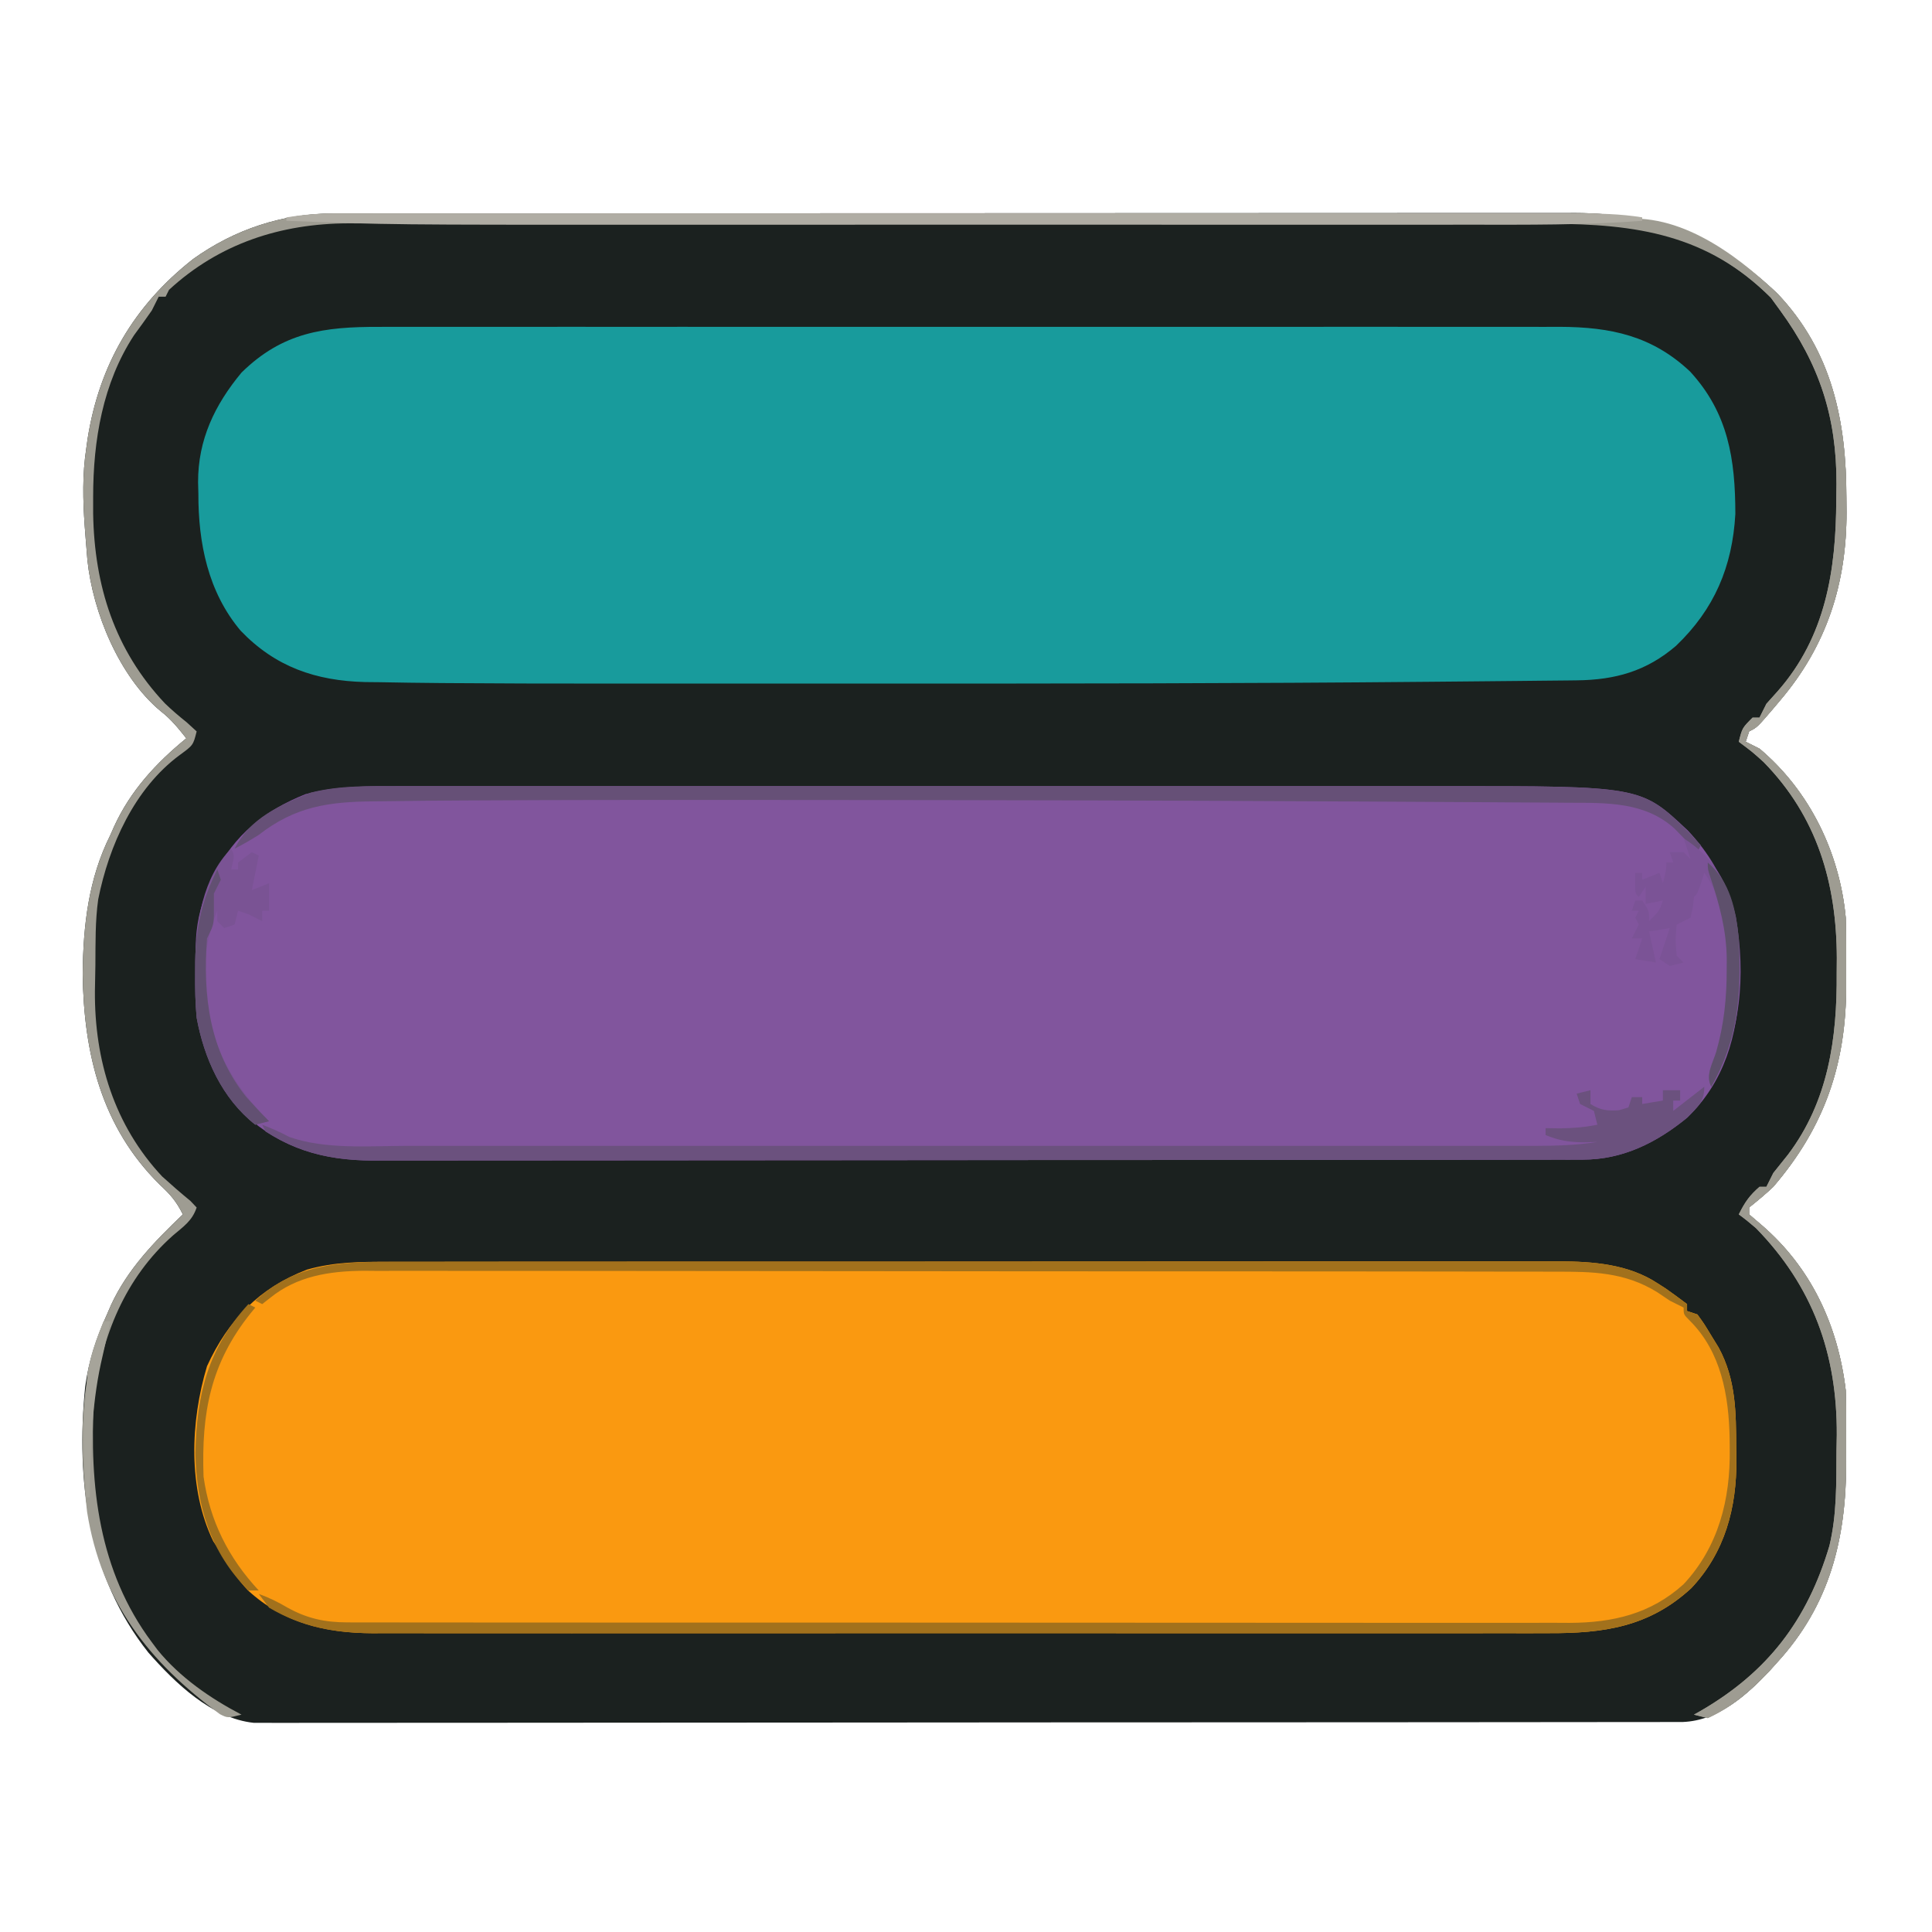
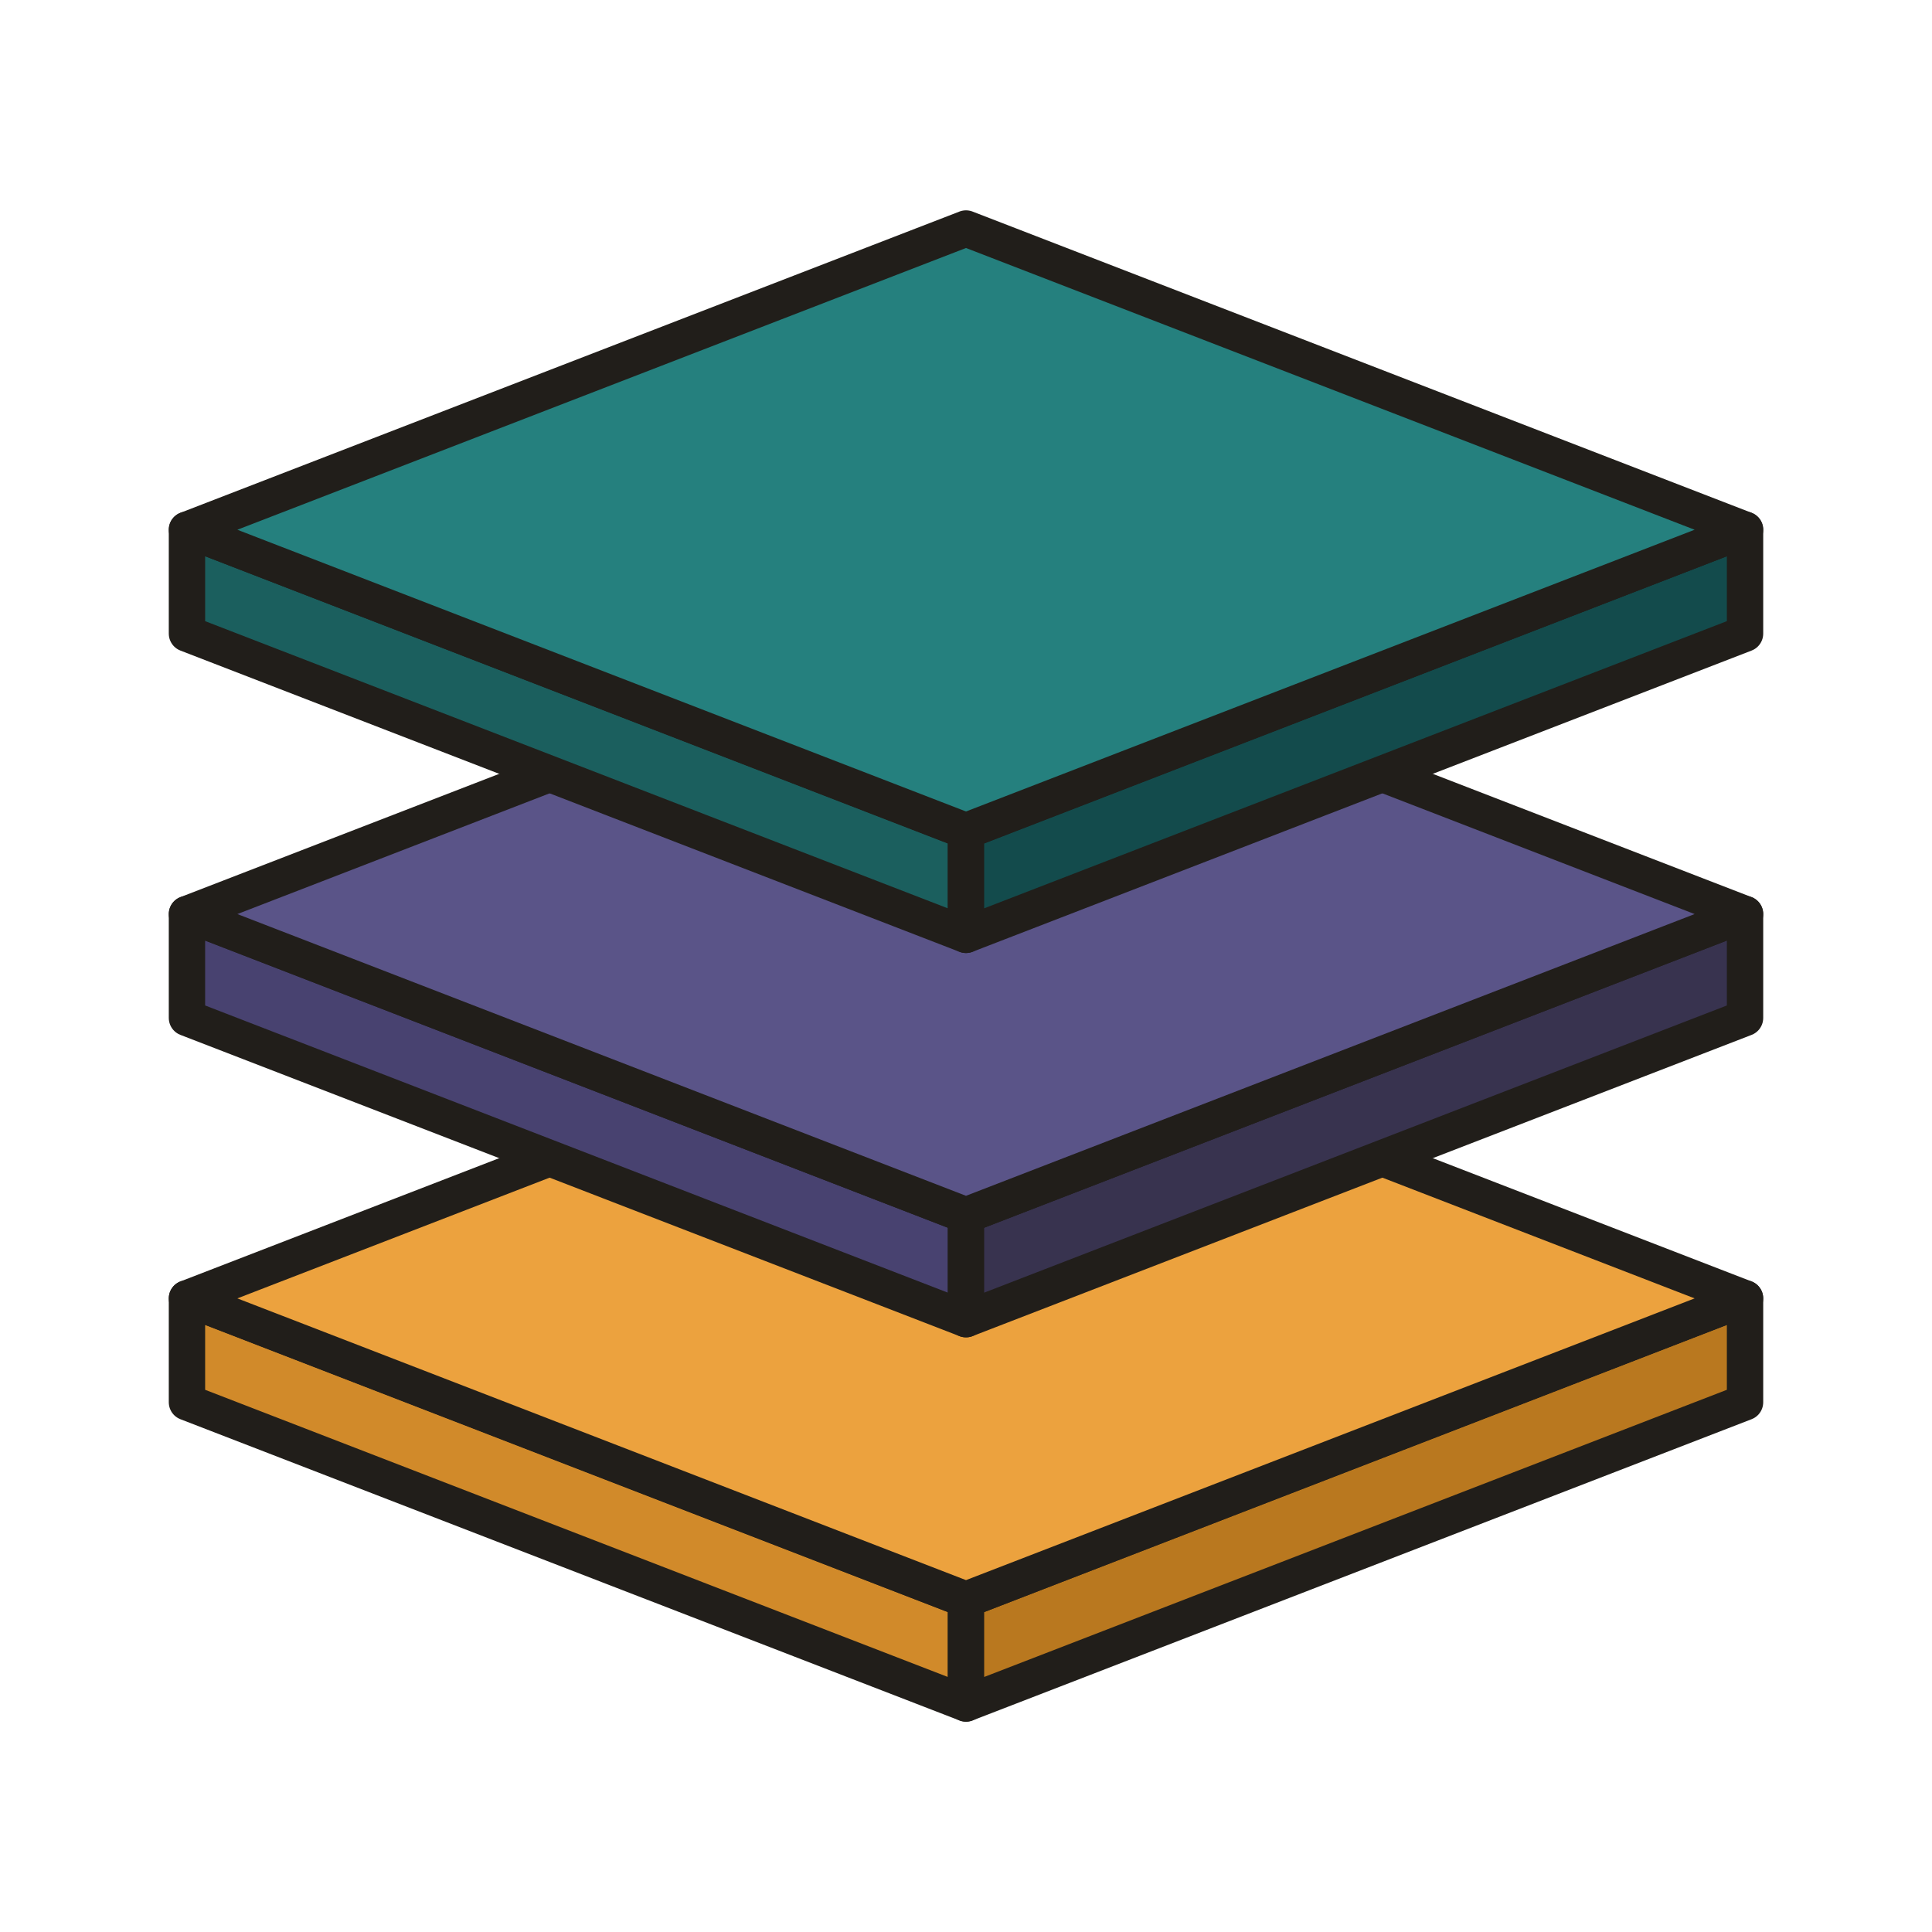
- <svg xmlns="http://www.w3.org/2000/svg" version="1.1" width="256" height="256" viewBox="0 0 560 560">
-   <path d="M0 0 C1.323 -0.003 2.647 -0.006 4.01 -0.01 C4.731 -0.009 4.731 -0.009 8.38 -0.005 C9.921 -0.007 11.462 -0.01 13.05 -0.012 C17.321 -0.017 21.592 -0.018 25.863 -0.017 C30.471 -0.017 35.08 -0.022 39.689 -0.027 C48.717 -0.035 57.744 -0.038 66.772 -0.038 C74.111 -0.039 81.451 -0.041 88.79 -0.044 C109.606 -0.053 130.421 -0.058 151.237 -0.057 C152.359 -0.057 153.481 -0.057 154.637 -0.057 C155.76 -0.057 156.883 -0.057 158.041 -0.057 C176.242 -0.056 194.443 -0.066 212.644 -0.08 C231.34 -0.094 250.035 -0.101 268.73 -0.1 C279.223 -0.1 289.717 -0.103 300.21 -0.113 C309.145 -0.123 318.08 -0.125 327.016 -0.118 C331.572 -0.115 336.128 -0.115 340.685 -0.123 C345.631 -0.133 350.577 -0.126 355.523 -0.119 C356.954 -0.124 358.385 -0.129 359.859 -0.134 C383.179 -0.054 401.496 7.041 418.456 23.215 C434.334 39.899 438.446 60.243 438.456 82.441 C438.469 83.791 438.481 85.142 438.493 86.533 C438.524 107.254 432.775 125.208 419.269 141.129 C418.608 141.914 417.946 142.699 417.265 143.508 C412.583 148.972 412.583 148.972 410.269 150.129 C409.939 151.119 409.609 152.109 409.269 153.129 C410.589 153.789 411.909 154.449 413.269 155.129 C427.849 167.394 436.512 185.34 438.269 204.129 C438.411 209.275 438.408 214.418 438.394 219.566 C438.398 220.933 438.402 222.3 438.406 223.709 C438.384 246.496 432.191 264.727 417.269 282.129 C415.014 284.267 412.692 286.179 410.269 288.129 C410.269 288.789 410.269 289.449 410.269 290.129 C411.403 291.098 412.538 292.067 413.706 293.066 C428.219 305.469 436.02 322.259 438.269 341.129 C438.358 343.644 438.399 346.162 438.402 348.679 C438.403 350.101 438.404 351.522 438.406 352.986 C438.402 354.456 438.398 355.926 438.394 357.441 C438.398 358.9 438.402 360.358 438.406 361.861 C438.385 384.081 433.753 403.291 418.269 420.129 C417.57 420.907 416.871 421.686 416.152 422.488 C409.442 429.604 401.262 436.849 391.081 437.256 C389.807 437.258 388.533 437.259 387.221 437.26 C386.486 437.262 386.486 437.262 382.766 437.272 C381.955 437.271 381.955 437.271 377.852 437.269 C376.117 437.272 374.382 437.275 372.647 437.278 C367.87 437.286 363.092 437.288 358.315 437.289 C353.166 437.291 348.017 437.298 342.868 437.305 C331.606 437.318 320.344 437.324 309.082 437.329 C302.052 437.332 295.023 437.336 287.993 437.34 C268.538 437.353 249.083 437.363 229.628 437.366 C228.383 437.366 227.137 437.367 225.854 437.367 C224.606 437.367 223.357 437.367 222.071 437.368 C219.541 437.368 217.011 437.368 214.481 437.369 C213.226 437.369 211.971 437.369 210.678 437.37 C190.336 437.373 169.994 437.391 149.652 437.414 C128.777 437.438 107.903 437.45 87.028 437.452 C75.303 437.452 63.579 437.458 51.854 437.476 C41.872 437.492 31.89 437.497 21.908 437.489 C16.813 437.485 11.719 437.486 6.624 437.5 C1.962 437.512 -2.701 437.511 -7.363 437.499 C-9.851 437.496 -12.339 437.508 -14.827 437.521 C-16.305 437.514 -17.783 437.507 -19.306 437.501 C-20.58 437.501 -21.854 437.502 -23.167 437.502 C-35.366 436.223 -45.961 425.973 -53.731 417.129 C-71.193 395.125 -74.777 367.397 -72.044 340.066 C-71.011 332.537 -68.866 326.026 -65.731 319.129 C-65.35 318.246 -64.968 317.363 -64.575 316.453 C-59.762 305.998 -51.955 298.01 -43.731 290.129 C-45.685 286.22 -47.293 284.443 -50.419 281.504 C-67.281 264.86 -72.457 243.572 -72.767 220.432 C-72.615 206.321 -71.089 192.843 -64.731 180.129 C-64.384 179.342 -64.038 178.556 -63.68 177.746 C-58.933 167.337 -51.514 159.314 -42.731 152.129 C-45.043 149.222 -47.178 146.554 -50.134 144.285 C-62.121 134.335 -69.826 115.664 -71.399 100.433 C-71.583 98.291 -71.756 96.148 -71.919 94.004 C-71.962 93.445 -71.962 93.445 -72.179 90.618 C-72.714 83.012 -72.882 75.691 -71.731 68.129 C-71.669 67.674 -71.669 67.674 -71.352 65.371 C-67.946 43.832 -57.936 26.697 -40.731 13.191 C-28.664 4.57 -14.855 0.009 0 0 Z " fill="#1B211F" transform="translate(96.73118,61.87137)" />
-   <path d="M0 0 C1.403 -0.002 2.806 -0.003 4.252 -0.005 C8.947 -0.009 13.643 -0.006 18.338 -0.002 C21.708 -0.004 25.077 -0.006 28.447 -0.008 C36.647 -0.012 44.848 -0.011 53.049 -0.008 C59.721 -0.006 66.393 -0.006 73.065 -0.007 C73.54 -0.007 73.54 -0.007 75.946 -0.007 C77.878 -0.008 79.81 -0.008 81.742 -0.008 C99.854 -0.011 117.967 -0.008 136.079 -0.002 C151.589 0.002 167.099 0.001 182.609 -0.003 C200.643 -0.009 218.676 -0.011 236.71 -0.008 C238.638 -0.007 240.565 -0.007 242.493 -0.007 C242.967 -0.007 242.967 -0.007 245.367 -0.006 C252.018 -0.006 258.67 -0.007 265.322 -0.009 C273.446 -0.012 281.571 -0.011 289.696 -0.006 C293.834 -0.003 297.972 -0.003 302.11 -0.006 C359.462 -0.041 359.462 -0.041 373.136 12.814 C385.56 25.92 388.402 40.084 388.124 57.697 C387.544 72.298 383.839 85.663 372.948 96.127 C364.092 103.335 354.355 108.245 342.739 108.258 C341.456 108.262 340.173 108.266 338.851 108.27 C338.145 108.27 338.145 108.27 334.57 108.267 C333.821 108.269 333.821 108.269 330.03 108.276 C325.864 108.284 321.699 108.286 317.533 108.287 C313.043 108.289 308.553 108.296 304.062 108.303 C294.24 108.317 284.417 108.323 274.595 108.327 C268.461 108.33 262.328 108.334 256.194 108.339 C239.211 108.351 222.228 108.361 205.246 108.365 C204.702 108.365 204.702 108.365 201.951 108.365 C200.861 108.365 199.772 108.366 198.649 108.366 C196.441 108.366 194.232 108.367 192.024 108.367 C190.929 108.367 189.833 108.368 188.705 108.368 C170.962 108.372 153.219 108.389 135.476 108.413 C117.259 108.436 99.042 108.449 80.824 108.45 C70.597 108.451 60.369 108.457 50.141 108.475 C41.43 108.49 32.719 108.495 24.008 108.487 C19.565 108.483 15.122 108.484 10.68 108.498 C5.858 108.513 1.036 108.505 -3.785 108.494 C-5.182 108.503 -6.58 108.511 -8.019 108.519 C-22.436 108.446 -34.366 105.076 -45.138 95.205 C-58.899 80.264 -59.793 63.439 -59.236 44.158 C-58.885 38.364 -57.503 33.359 -55.052 28.127 C-54.69 27.319 -54.328 26.51 -53.954 25.678 C-48.17 14.129 -39.337 7.021 -27.489 2.314 C-18.383 -0.122 -9.366 -0.016 0 0 Z " fill="#81559D" transform="translate(116.052,227.873)" />
-   <path d="M0 0 C0.745 -0.002 0.745 -0.002 4.514 -0.012 C8.632 -0.02 12.75 -0.02 16.869 -0.015 C21.316 -0.013 25.764 -0.022 30.212 -0.029 C38.92 -0.042 47.628 -0.044 56.336 -0.042 C63.415 -0.04 70.495 -0.042 77.575 -0.046 C78.079 -0.046 78.079 -0.046 80.63 -0.048 C82.679 -0.049 84.727 -0.05 86.776 -0.051 C105.98 -0.062 125.185 -0.06 144.389 -0.054 C161.947 -0.049 179.504 -0.06 197.062 -0.079 C215.102 -0.098 233.142 -0.107 251.182 -0.103 C261.305 -0.101 271.428 -0.103 281.551 -0.118 C290.17 -0.13 298.789 -0.131 307.407 -0.119 C311.802 -0.113 316.196 -0.112 320.59 -0.124 C325.361 -0.134 330.132 -0.126 334.902 -0.114 C335.592 -0.117 335.592 -0.117 339.081 -0.136 C348.989 -0.081 359.139 0.67 367.642 6.261 C368.415 6.756 369.189 7.251 369.985 7.761 C372.072 9.212 374.108 10.736 376.142 12.261 C376.142 12.921 376.142 13.581 376.142 14.261 C377.132 14.591 378.122 14.921 379.142 15.261 C381.114 17.991 381.114 17.991 383.204 21.448 C383.896 22.576 384.589 23.704 385.302 24.866 C390.336 34.154 390.344 43.625 390.392 53.948 C390.402 54.502 390.402 54.502 390.454 57.306 C390.52 71.308 387.166 84.167 377.392 94.573 C365.191 105.85 351.976 107.72 335.84 107.642 C335.089 107.644 335.089 107.644 331.291 107.656 C327.155 107.666 323.019 107.662 318.883 107.653 C314.41 107.646 309.938 107.657 305.466 107.665 C296.716 107.678 287.967 107.675 279.218 107.667 C272.106 107.66 264.993 107.659 257.881 107.662 C256.867 107.663 255.853 107.663 254.809 107.664 C252.749 107.664 250.689 107.665 248.63 107.666 C229.335 107.675 210.04 107.665 190.745 107.649 C174.2 107.636 157.656 107.638 141.112 107.652 C121.882 107.668 102.653 107.674 83.424 107.665 C81.372 107.664 79.32 107.663 77.269 107.662 C76.259 107.662 75.25 107.661 74.21 107.661 C67.108 107.658 60.007 107.663 52.905 107.67 C44.247 107.678 35.589 107.676 26.932 107.66 C22.517 107.652 18.103 107.649 13.688 107.659 C8.898 107.669 4.107 107.657 -0.684 107.642 C-2.071 107.648 -3.459 107.655 -4.889 107.662 C-18.606 107.579 -30.61 104.741 -40.976 95.249 C-44.138 91.909 -46.493 88.187 -48.858 84.261 C-49.58 83.188 -50.302 82.116 -51.046 81.011 C-58.441 65.711 -57.666 46.251 -52.858 30.261 C-46.7 16.818 -37.716 7.576 -23.858 2.261 C-15.881 -0 -8.257 -0.023 0 0 Z " fill="#FA9910" transform="translate(112.8584,365.7393)" />
-   <path d="M0 0 C1.503 -0.003 3.007 -0.006 4.556 -0.009 C8.712 -0.016 12.868 -0.014 17.024 -0.007 C21.513 -0.003 26.002 -0.01 30.491 -0.015 C39.278 -0.024 48.065 -0.022 56.852 -0.017 C63.996 -0.012 71.139 -0.011 78.282 -0.014 C78.79 -0.014 78.79 -0.014 81.364 -0.015 C83.431 -0.015 85.497 -0.016 87.564 -0.017 C106.937 -0.022 126.309 -0.016 145.682 -0.005 C162.297 0.004 178.913 0.002 195.528 -0.007 C214.83 -0.017 234.133 -0.022 253.435 -0.016 C255.495 -0.015 257.554 -0.014 259.613 -0.014 C260.626 -0.013 261.639 -0.013 262.683 -0.013 C269.815 -0.011 276.948 -0.014 284.08 -0.019 C292.775 -0.024 301.47 -0.023 310.165 -0.012 C314.6 -0.007 319.035 -0.005 323.469 -0.011 C328.28 -0.018 333.091 -0.01 337.902 0 C339.298 -0.004 340.695 -0.009 342.134 -0.014 C356.916 0.046 368.906 2.581 379.909 12.961 C390.961 24.997 393 38.341 393.014 54.254 C392.145 69.561 386.917 81.825 375.827 92.441 C367.222 99.838 358.132 102.34 346.999 102.457 C346.596 102.462 346.596 102.462 344.561 102.487 C341.859 102.518 339.158 102.542 336.456 102.566 C334.511 102.586 332.565 102.607 330.619 102.628 C325.286 102.684 319.953 102.732 314.62 102.779 C311.227 102.809 307.834 102.84 304.441 102.872 C250.918 103.369 197.397 103.408 143.873 103.383 C133.471 103.378 123.069 103.381 112.667 103.386 C102.392 103.391 92.118 103.391 81.844 103.389 C75.812 103.387 69.78 103.387 63.748 103.39 C49.17 103.397 34.592 103.368 20.014 103.254 C19.566 103.251 19.566 103.251 17.296 103.234 C11.56 103.19 5.825 103.105 0.089 102.996 C-1.285 102.982 -2.66 102.968 -4.076 102.955 C-18.455 102.598 -30.196 98.556 -40.236 88.066 C-49.709 76.823 -52.519 62.65 -52.486 48.316 C-52.514 47.227 -52.542 46.137 -52.572 45.014 C-52.601 32.729 -47.763 22.624 -39.986 13.254 C-28.063 1.552 -16.126 -0.051 0 0 Z " fill="#189B9C" transform="translate(109.9857,94.74603)" />
-   <path d="M0 0 C1.323 -0.003 2.647 -0.006 4.01 -0.01 C4.731 -0.009 4.731 -0.009 8.38 -0.005 C9.921 -0.007 11.462 -0.01 13.05 -0.012 C17.321 -0.017 21.592 -0.018 25.863 -0.017 C30.471 -0.017 35.08 -0.022 39.689 -0.027 C48.717 -0.035 57.744 -0.038 66.772 -0.038 C74.111 -0.039 81.451 -0.041 88.79 -0.044 C109.606 -0.053 130.421 -0.058 151.237 -0.057 C152.359 -0.057 153.481 -0.057 154.637 -0.057 C155.76 -0.057 156.883 -0.057 158.041 -0.057 C176.242 -0.056 194.443 -0.066 212.644 -0.08 C231.34 -0.094 250.035 -0.101 268.73 -0.1 C279.223 -0.1 289.717 -0.103 300.21 -0.113 C309.145 -0.123 318.08 -0.125 327.016 -0.118 C331.572 -0.115 336.128 -0.115 340.685 -0.123 C345.631 -0.133 350.577 -0.126 355.523 -0.119 C356.954 -0.124 358.385 -0.129 359.859 -0.134 C383.179 -0.054 401.496 7.041 418.456 23.215 C434.334 39.899 438.446 60.243 438.456 82.441 C438.469 83.791 438.481 85.142 438.493 86.533 C438.524 107.254 432.775 125.208 419.269 141.129 C418.608 141.914 417.946 142.699 417.265 143.508 C412.583 148.972 412.583 148.972 410.269 150.129 C409.939 151.119 409.609 152.109 409.269 153.129 C410.589 153.789 411.909 154.449 413.269 155.129 C427.849 167.394 436.512 185.34 438.269 204.129 C438.411 209.275 438.408 214.418 438.394 219.566 C438.398 220.933 438.402 222.3 438.406 223.709 C438.384 246.496 432.191 264.727 417.269 282.129 C415.014 284.267 412.692 286.179 410.269 288.129 C410.269 288.789 410.269 289.449 410.269 290.129 C411.403 291.098 412.538 292.067 413.706 293.066 C428.219 305.469 436.02 322.259 438.269 341.129 C438.358 343.644 438.399 346.162 438.402 348.679 C438.403 350.101 438.404 351.522 438.406 352.986 C438.402 354.456 438.398 355.926 438.394 357.441 C438.398 358.9 438.402 360.358 438.406 361.861 C438.385 384.081 433.753 403.291 418.269 420.129 C417.57 420.907 416.871 421.686 416.152 422.488 C410.982 427.97 405.195 433.009 398.269 436.129 C396.949 435.799 395.629 435.469 394.269 435.129 C394.875 434.788 395.481 434.448 396.105 434.097 C415.586 422.828 427.119 407.807 433.542 386.164 C435.71 377.107 435.525 368.014 435.581 358.754 C435.61 357.211 435.639 355.668 435.669 354.078 C435.798 330.48 428.687 310.986 412.269 294.129 C410.646 292.742 409.002 291.374 407.269 290.129 C409.055 286.557 410.336 284.695 413.269 282.129 C413.929 282.129 414.589 282.129 415.269 282.129 C415.929 280.809 416.589 279.489 417.269 278.129 C418.669 276.345 420.088 274.576 421.519 272.816 C433.219 257.336 435.797 239.102 435.644 220.191 C435.65 219.475 435.65 219.475 435.679 215.849 C435.62 194.073 429.974 174.855 414.456 159.004 C411.269 156.129 411.269 156.129 407.269 153.129 C408.269 149.129 408.269 149.129 411.269 146.129 C411.929 146.129 412.589 146.129 413.269 146.129 C413.929 144.809 414.589 143.489 415.269 142.129 C415.805 141.531 415.805 141.531 418.519 138.504 C432.447 122.702 435.451 103.453 435.519 83.066 C435.539 81.533 435.56 79.999 435.581 78.42 C435.647 59.047 430.668 43.768 419.269 28.129 C418.382 26.912 417.495 25.695 416.581 24.441 C398.194 6.053 377.425 3.051 352.54 2.99 C351.845 2.991 351.845 2.991 348.327 2.995 C346.806 2.993 345.284 2.99 343.716 2.988 C339.542 2.983 335.367 2.982 331.193 2.983 C326.672 2.983 322.151 2.978 317.631 2.973 C308.796 2.965 299.96 2.962 291.125 2.962 C283.944 2.961 276.762 2.959 269.581 2.956 C249.196 2.947 228.811 2.942 208.426 2.943 C207.329 2.943 206.233 2.943 205.103 2.943 C204.005 2.943 202.907 2.943 201.776 2.943 C183.959 2.944 166.142 2.934 148.324 2.92 C130.006 2.906 111.688 2.899 93.37 2.9 C83.095 2.9 72.82 2.897 62.545 2.887 C53.804 2.878 45.063 2.875 36.323 2.882 C31.866 2.885 27.409 2.885 22.952 2.877 C18.117 2.867 13.283 2.874 8.448 2.881 C7.747 2.879 7.747 2.879 4.195 2.866 C-15.362 2.935 -33.166 8.713 -47.731 22.129 C-48.061 22.789 -48.391 23.449 -48.731 24.129 C-49.391 24.129 -50.051 24.129 -50.731 24.129 C-51.391 25.449 -52.051 26.769 -52.731 28.129 C-54.405 30.552 -56.14 32.924 -57.88 35.301 C-66.962 49.173 -69.731 65.819 -69.731 82.129 C-69.731 83.737 -69.731 85.346 -69.731 87.004 C-69.376 107.937 -63.485 126.563 -48.923 142.011 C-46.895 143.971 -44.808 145.744 -42.606 147.504 C-41.657 148.37 -40.709 149.236 -39.731 150.129 C-40.731 154.129 -40.731 154.129 -44.669 157.004 C-57.734 166.667 -65.154 183.226 -68.266 198.807 C-69.151 205.129 -69.036 211.508 -69.081 217.883 C-69.106 220.395 -69.162 222.908 -69.219 225.42 C-69.362 245.449 -63.587 264.33 -49.731 279.129 C-47.051 281.563 -44.341 283.925 -41.54 286.218 C-40.943 286.849 -40.346 287.479 -39.731 288.129 C-41.028 292.02 -43.511 293.591 -46.551 296.199 C-60.425 308.481 -67.378 325.53 -69.481 343.648 C-70.885 368.813 -68.137 393.488 -52.731 414.129 C-52.187 414.858 -51.643 415.588 -51.083 416.34 C-44.632 424.301 -35.754 430.412 -26.731 435.129 C-30.731 436.129 -30.731 436.129 -32.958 435.011 C-53.625 419.864 -67.38 402.259 -71.485 376.375 C-73.738 356.732 -74.046 337.426 -65.731 319.129 C-65.35 318.246 -64.968 317.363 -64.575 316.453 C-59.762 305.998 -51.955 298.01 -43.731 290.129 C-45.685 286.22 -47.293 284.443 -50.419 281.504 C-67.281 264.86 -72.457 243.572 -72.767 220.432 C-72.615 206.321 -71.089 192.843 -64.731 180.129 C-64.384 179.342 -64.038 178.556 -63.68 177.746 C-58.933 167.337 -51.514 159.314 -42.731 152.129 C-45.043 149.222 -47.178 146.554 -50.134 144.285 C-62.121 134.335 -69.826 115.664 -71.399 100.433 C-71.583 98.291 -71.756 96.148 -71.919 94.004 C-71.962 93.445 -71.962 93.445 -72.179 90.618 C-72.714 83.012 -72.882 75.691 -71.731 68.129 C-71.669 67.674 -71.669 67.674 -71.352 65.371 C-67.946 43.832 -57.936 26.697 -40.731 13.191 C-28.664 4.57 -14.855 0.009 0 0 Z " fill="#9E9C92" transform="translate(96.73118,61.87137)" />
-   <path d="M0 0 C0.745 -0.002 0.745 -0.002 4.514 -0.012 C8.632 -0.02 12.75 -0.02 16.869 -0.015 C21.316 -0.013 25.764 -0.022 30.212 -0.029 C38.92 -0.042 47.628 -0.044 56.336 -0.042 C63.415 -0.04 70.495 -0.042 77.575 -0.046 C78.079 -0.046 78.079 -0.046 80.63 -0.048 C82.679 -0.049 84.727 -0.05 86.776 -0.051 C105.98 -0.062 125.185 -0.06 144.389 -0.054 C161.947 -0.049 179.504 -0.06 197.062 -0.079 C215.102 -0.098 233.142 -0.107 251.182 -0.103 C261.305 -0.101 271.428 -0.103 281.551 -0.118 C290.17 -0.13 298.789 -0.131 307.407 -0.119 C311.802 -0.113 316.196 -0.112 320.59 -0.124 C325.361 -0.134 330.132 -0.126 334.902 -0.114 C335.592 -0.117 335.592 -0.117 339.081 -0.136 C348.989 -0.081 359.139 0.67 367.642 6.261 C368.415 6.756 369.189 7.251 369.985 7.761 C372.072 9.212 374.108 10.736 376.142 12.261 C376.142 12.921 376.142 13.581 376.142 14.261 C377.132 14.591 378.122 14.921 379.142 15.261 C381.114 17.991 381.114 17.991 383.204 21.448 C383.896 22.576 384.589 23.704 385.302 24.866 C390.336 34.154 390.344 43.625 390.392 53.948 C390.402 54.502 390.402 54.502 390.454 57.306 C390.52 71.308 387.166 84.167 377.392 94.573 C365.191 105.85 351.976 107.72 335.84 107.642 C335.089 107.644 335.089 107.644 331.291 107.656 C327.155 107.666 323.019 107.662 318.883 107.653 C314.41 107.646 309.938 107.657 305.466 107.665 C296.716 107.678 287.967 107.675 279.218 107.667 C272.106 107.66 264.993 107.659 257.881 107.662 C256.867 107.663 255.853 107.663 254.809 107.664 C252.749 107.664 250.689 107.665 248.63 107.666 C229.335 107.675 210.04 107.665 190.745 107.649 C174.2 107.636 157.656 107.638 141.112 107.652 C121.882 107.668 102.653 107.674 83.424 107.665 C81.372 107.664 79.32 107.663 77.269 107.662 C76.259 107.662 75.25 107.661 74.21 107.661 C67.108 107.658 60.007 107.663 52.905 107.67 C44.247 107.678 35.589 107.676 26.932 107.66 C22.517 107.652 18.103 107.649 13.688 107.659 C8.898 107.669 4.107 107.657 -0.684 107.642 C-2.071 107.648 -3.459 107.655 -4.889 107.662 C-15.883 107.595 -25.273 105.909 -34.858 100.261 C-35.848 98.941 -36.838 97.621 -37.858 96.261 C-34.839 97.359 -32.26 98.616 -29.483 100.261 C-23.81 103.391 -18.663 104.51 -12.215 104.515 C-11.563 104.518 -11.563 104.518 -8.265 104.533 C-7.555 104.531 -7.555 104.531 -3.961 104.521 C-3.202 104.523 -3.202 104.523 0.639 104.533 C4.845 104.542 9.051 104.541 13.258 104.537 C17.797 104.534 22.336 104.543 26.875 104.551 C35.766 104.564 44.656 104.565 53.547 104.563 C60.774 104.561 68.001 104.563 75.228 104.567 C76.257 104.568 77.285 104.568 78.345 104.569 C80.435 104.57 82.524 104.571 84.614 104.573 C104.212 104.584 123.809 104.581 143.407 104.575 C161.332 104.57 179.256 104.581 197.181 104.6 C215.589 104.62 233.997 104.628 252.405 104.624 C262.739 104.622 273.072 104.625 283.405 104.639 C292.203 104.651 301.001 104.652 309.798 104.64 C314.286 104.634 318.773 104.633 323.26 104.645 C328.128 104.658 332.996 104.648 337.864 104.635 C339.277 104.642 340.691 104.65 342.147 104.657 C354.69 104.588 365.617 102.068 375.149 93.444 C385.276 82.594 388.719 68.83 388.517 54.323 C388.506 53.269 388.496 52.214 388.486 51.127 C388.24 38.816 386.06 26.167 376.95 17.073 C375.142 15.261 375.142 15.261 375.142 13.261 C374.482 12.931 374.482 12.931 371.142 11.261 C369.945 10.456 368.749 9.652 367.517 8.823 C358.082 2.964 348.705 2.825 337.904 2.866 C336.386 2.86 334.867 2.854 333.303 2.848 C329.109 2.834 324.915 2.834 320.722 2.839 C316.19 2.842 311.659 2.827 307.128 2.815 C298.259 2.794 289.39 2.79 280.521 2.791 C273.31 2.793 266.099 2.789 258.887 2.781 C256.808 2.779 254.729 2.777 252.649 2.775 C252.132 2.775 252.132 2.775 249.513 2.772 C229.949 2.753 210.386 2.754 190.822 2.761 C172.939 2.766 155.055 2.746 137.172 2.713 C118.794 2.679 100.416 2.664 82.038 2.668 C71.727 2.67 61.415 2.665 51.103 2.64 C42.324 2.619 33.546 2.616 24.767 2.635 C20.291 2.644 15.816 2.645 11.34 2.624 C6.48 2.602 1.62 2.619 -3.24 2.639 C-4.643 2.627 -6.045 2.614 -7.491 2.601 C-17.332 2.69 -26.752 4.101 -34.598 10.493 C-35.344 11.076 -36.09 11.66 -36.858 12.261 C-37.518 11.931 -38.178 11.601 -38.858 11.261 C-27.524 0.798 -14.7 -0.04 0 0 Z " fill="#A2711C" transform="translate(112.8584,365.7393)" />
-   <path d="M0 0 C0 4.469 -1.918 5.795 -5 9 C-13.831 16.221 -23.616 21.118 -35.209 21.131 C-36.492 21.135 -37.775 21.139 -39.097 21.143 C-39.803 21.143 -39.803 21.143 -43.378 21.14 C-44.127 21.142 -44.127 21.142 -47.918 21.149 C-52.084 21.157 -56.249 21.159 -60.415 21.16 C-64.905 21.162 -69.395 21.169 -73.886 21.176 C-83.708 21.19 -93.531 21.196 -103.353 21.2 C-109.487 21.203 -115.621 21.207 -121.754 21.212 C-138.737 21.224 -155.72 21.234 -172.702 21.238 C-173.246 21.238 -173.246 21.238 -175.997 21.238 C-177.087 21.238 -178.176 21.239 -179.299 21.239 C-181.507 21.239 -183.716 21.24 -185.924 21.24 C-187.019 21.24 -188.115 21.241 -189.243 21.241 C-206.986 21.245 -224.729 21.262 -242.472 21.286 C-260.689 21.309 -278.906 21.322 -297.124 21.323 C-307.351 21.324 -317.579 21.33 -327.807 21.348 C-336.518 21.363 -345.229 21.368 -353.94 21.36 C-358.383 21.356 -362.826 21.357 -367.268 21.371 C-372.09 21.386 -376.912 21.378 -381.733 21.367 C-383.131 21.376 -384.528 21.384 -385.967 21.392 C-397.633 21.333 -407.05 19.259 -417 13 C-417.33 12.34 -417.66 11.68 -418 11 C-415.273 12.074 -412.705 13.16 -410.125 14.562 C-399.524 18.257 -387.012 17.146 -375.887 17.127 C-374.442 17.129 -372.998 17.13 -371.509 17.132 C-366.71 17.136 -361.911 17.133 -357.112 17.129 C-353.654 17.13 -350.197 17.132 -346.74 17.135 C-338.351 17.139 -329.963 17.138 -321.574 17.135 C-314.756 17.133 -307.938 17.133 -301.12 17.134 C-300.148 17.134 -299.175 17.134 -298.173 17.134 C-296.197 17.135 -294.221 17.135 -292.245 17.135 C-273.75 17.138 -255.254 17.135 -236.759 17.129 C-220.896 17.125 -205.033 17.126 -189.17 17.13 C-170.728 17.136 -152.285 17.138 -133.842 17.135 C-131.876 17.134 -129.909 17.134 -127.943 17.134 C-126.976 17.134 -126.008 17.134 -125.011 17.133 C-118.2 17.132 -111.388 17.134 -104.576 17.136 C-96.279 17.139 -87.981 17.138 -79.684 17.133 C-75.452 17.13 -71.22 17.13 -66.988 17.133 C-62.4 17.135 -57.812 17.132 -53.224 17.127 C-52.556 17.128 -52.556 17.128 -49.176 17.134 C-43.029 17.121 -37.09 16.963 -31 16 C-31.681 16.021 -31.681 16.021 -35.125 16.125 C-39.364 16.016 -42.137 15.585 -46 14 C-46 13.34 -46 12.68 -46 12 C-45.319 12.01 -45.319 12.01 -41.875 12.062 C-38.058 12.014 -34.716 11.762 -31 11 C-31.33 9.68 -31.66 8.36 -32 7 C-32.66 6.67 -32.66 6.67 -36 5 C-36.33 4.01 -36.66 3.02 -37 2 C-35.68 1.67 -34.36 1.34 -33 1 C-33 2.32 -33 3.64 -33 5 C-30.054 6.82 -28.21 7.012 -24.75 6.812 C-23.842 6.544 -22.935 6.276 -22 6 C-21.67 5.01 -21.34 4.02 -21 3 C-20.01 3 -19.02 3 -18 3 C-18 3.66 -18 4.32 -18 5 C-16.02 4.67 -14.04 4.34 -12 4 C-12 3.01 -12 2.02 -12 1 C-10.35 1 -8.7 1 -7 1 C-7 1.99 -7 2.98 -7 4 C-7.66 4 -8.32 4 -9 4 C-9 4.99 -9 5.98 -9 7 C-6.03 4.69 -3.06 2.38 0 0 Z " fill="#6B517E" transform="translate(494,315)" />
-   <path d="M0 0 C1.403 -0.002 2.806 -0.003 4.252 -0.005 C8.947 -0.009 13.643 -0.006 18.338 -0.002 C21.708 -0.004 25.077 -0.006 28.447 -0.008 C36.647 -0.012 44.848 -0.011 53.049 -0.008 C59.721 -0.006 66.393 -0.006 73.065 -0.007 C74.016 -0.007 74.966 -0.007 75.946 -0.007 C77.878 -0.008 79.81 -0.008 81.742 -0.008 C99.854 -0.011 117.967 -0.008 136.079 -0.002 C151.589 0.002 167.099 0.001 182.609 -0.003 C200.643 -0.009 218.676 -0.011 236.71 -0.008 C238.638 -0.007 240.565 -0.007 242.493 -0.007 C242.967 -0.007 242.967 -0.007 245.367 -0.006 C252.018 -0.006 258.67 -0.007 265.322 -0.009 C273.446 -0.012 281.571 -0.011 289.696 -0.006 C293.834 -0.003 297.972 -0.003 302.11 -0.006 C359.958 -0.041 359.958 -0.041 373.573 13.502 C374.687 14.698 375.801 15.894 376.948 17.127 C376.618 17.787 376.288 18.447 375.948 19.127 C375.356 18.512 374.765 17.897 374.155 17.264 C373.365 16.455 372.575 15.647 371.761 14.814 C370.983 14.014 370.206 13.213 369.405 12.389 C360.904 4.563 349.804 4.83 338.77 4.808 C337.589 4.798 336.409 4.788 335.192 4.778 C331.246 4.747 327.3 4.73 323.354 4.713 C320.497 4.694 317.639 4.674 314.781 4.654 C306.974 4.601 299.167 4.562 291.36 4.526 C286.44 4.502 281.519 4.475 276.598 4.446 C222.301 4.135 168.003 4.026 113.705 4.006 C107.861 4.003 102.017 4 96.173 3.996 C71.431 3.978 46.69 3.998 21.948 4.127 C21.292 4.13 21.292 4.13 17.972 4.147 C11.244 4.183 4.517 4.241 -2.211 4.344 C-4.057 4.371 -5.902 4.391 -7.748 4.405 C-20.906 4.514 -30.525 5.916 -41.052 14.127 C-43.357 15.561 -45.625 16.914 -48.052 18.127 C-43.586 9.196 -34.843 5.491 -25.989 1.877 C-17.48 -0.296 -8.718 -0.015 0 0 Z " fill="#665077" transform="translate(116.052,227.873)" />
-   <path d="M0 0 C15.893 16.666 19.997 37.041 20.008 59.23 C20.02 60.581 20.032 61.931 20.045 63.322 C20.075 84.043 14.326 101.998 0.82 117.918 C0.49 118.31 0.49 118.31 -1.184 120.297 C-5.866 125.761 -5.866 125.761 -8.18 126.918 C-8.51 127.908 -8.84 128.898 -9.18 129.918 C-7.86 130.578 -6.54 131.238 -5.18 131.918 C9.401 144.184 18.063 162.13 19.82 180.918 C19.963 186.064 19.96 191.207 19.945 196.355 C19.949 197.723 19.953 199.09 19.957 200.498 C19.935 223.286 13.742 241.517 -1.18 258.918 C-3.434 261.057 -5.756 262.969 -8.18 264.918 C-8.18 265.578 -8.18 266.238 -8.18 266.918 C-7.613 267.403 -7.613 267.403 -4.742 269.855 C9.771 282.258 17.572 299.049 19.82 317.918 C19.909 320.434 19.951 322.951 19.953 325.469 C19.954 326.89 19.956 328.311 19.957 329.775 C19.953 331.246 19.949 332.716 19.945 334.23 C19.949 335.689 19.953 337.148 19.957 338.65 C19.937 360.87 15.304 380.08 -0.18 396.918 C-0.878 397.697 -1.577 398.475 -2.297 399.277 C-7.466 404.76 -13.253 409.798 -20.18 412.918 C-21.5 412.588 -22.82 412.258 -24.18 411.918 C-23.574 411.578 -22.968 411.237 -22.344 410.887 C-2.862 399.617 8.671 384.597 15.094 362.953 C17.262 353.896 17.076 344.803 17.133 335.543 C17.147 334.771 17.147 334.771 17.221 330.867 C17.349 307.27 10.239 287.775 -6.18 270.918 C-7.803 269.532 -9.447 268.164 -11.18 266.918 C-9.394 263.346 -8.113 261.484 -5.18 258.918 C-4.52 258.918 -3.86 258.918 -3.18 258.918 C-2.52 257.598 -1.86 256.278 -1.18 254.918 C0.221 253.134 1.639 251.365 3.07 249.605 C14.77 234.125 17.348 215.891 17.195 196.98 C17.207 195.548 17.219 194.115 17.23 192.639 C17.171 170.862 11.525 151.644 -3.992 135.793 C-7.18 132.918 -7.18 132.918 -11.18 129.918 C-10.18 125.918 -10.18 125.918 -7.18 122.918 C-6.52 122.918 -5.86 122.918 -5.18 122.918 C-4.52 121.598 -3.86 120.278 -3.18 118.918 C-2.107 117.722 -1.035 116.525 0.07 115.293 C13.998 99.491 17.003 80.242 17.07 59.855 C17.091 58.322 17.112 56.789 17.133 55.209 C17.199 35.836 12.219 20.557 0.82 4.918 C-0.067 3.701 -0.953 2.484 -1.867 1.23 C-14.537 -11.44 -30.447 -18.815 -48.18 -20.082 C-48.18 -20.412 -48.18 -20.742 -48.18 -21.082 C-29.965 -24.787 -12.515 -11.954 0 0 Z " fill="#9E9C92" transform="translate(515.1797,85.08203)" />
-   <path d="M0 0 C0.663 -0.001 0.663 -0.001 4.017 -0.008 C5.462 -0.006 6.907 -0.003 8.396 -0.001 C9.168 -0.002 9.168 -0.002 13.074 -0.006 C17.353 -0.009 21.632 -0.008 25.91 -0.005 C30.527 -0.003 35.144 -0.006 39.761 -0.009 C48.803 -0.013 57.845 -0.012 66.888 -0.009 C74.237 -0.007 81.586 -0.007 88.935 -0.008 C89.981 -0.008 91.027 -0.008 92.104 -0.008 C94.229 -0.009 96.353 -0.009 98.478 -0.009 C118.403 -0.012 138.328 -0.009 158.253 -0.004 C175.348 0.001 192.444 0 209.54 -0.005 C229.391 -0.01 249.243 -0.012 269.095 -0.009 C271.212 -0.009 273.329 -0.008 275.446 -0.008 C276.488 -0.008 277.53 -0.008 278.603 -0.008 C285.942 -0.007 293.282 -0.008 300.622 -0.01 C309.567 -0.013 318.513 -0.012 327.458 -0.007 C332.022 -0.005 336.586 -0.004 341.15 -0.007 C346.098 -0.01 351.045 -0.006 355.992 -0.001 C357.435 -0.003 358.878 -0.006 360.364 -0.008 C366.748 0.005 372.936 0.105 379.258 1.126 C379.258 1.456 379.258 1.786 379.258 2.126 C362.515 3.405 345.771 3.267 328.989 3.255 C325.74 3.257 322.49 3.258 319.24 3.261 C311.361 3.265 303.482 3.264 295.602 3.261 C289.18 3.259 282.758 3.259 276.335 3.26 C275.416 3.26 274.498 3.26 273.551 3.26 C271.683 3.26 269.816 3.261 267.948 3.261 C250.467 3.264 232.986 3.261 215.504 3.255 C200.591 3.251 185.679 3.252 170.766 3.256 C153.374 3.262 135.982 3.264 118.59 3.261 C116.723 3.26 114.857 3.26 112.99 3.26 C112.072 3.26 111.154 3.259 110.208 3.259 C103.825 3.258 97.441 3.26 91.057 3.262 C16.86 3.287 16.86 3.287 -13.742 2.126 C-13.742 1.796 -13.742 1.466 -13.742 1.126 C-9.116 0.386 -4.683 0.001 0 0 Z " fill="#B0ADA4" transform="translate(96.74235,61.87416)" />
-   <path d="M0 0 C8.793 5.517 12.76 12.833 15.125 22.688 C18.056 39.927 16.707 56.804 8 72 C6.305 68.609 8.338 65.439 9.438 61.938 C11.737 53.922 12.501 46.329 12.5 38 C12.506 36.975 12.511 35.95 12.517 34.894 C12.378 26.245 11.2 17.181 6 10 C5.845 10.485 5.845 10.485 5.062 12.938 C4 16 4 16 3 17 C2.897 17.969 2.794 18.939 2.688 19.938 C2.461 20.948 2.234 21.959 2 23 C1.34 23.33 1.34 23.33 -2 25 C-2.375 29.5 -2.375 29.5 -2 34 C-1.34 34.66 -0.68 35.32 0 36 C-0.66 36.165 -0.66 36.165 -4 37 C-4.99 36.34 -5.98 35.68 -7 35 C-6.01 32.03 -5.02 29.06 -4 26 C-5.98 26.33 -7.96 26.66 -10 27 C-9.34 29.97 -8.68 32.94 -8 36 C-9.98 35.67 -11.96 35.34 -14 35 C-13.34 33.02 -12.68 31.04 -12 29 C-12.99 29 -13.98 29 -15 29 C-14.34 27.68 -13.68 26.36 -13 25 C-13.33 24.34 -13.66 23.68 -14 23 C-13.67 22.34 -13.34 21.68 -13 21 C-13.66 21 -14.32 21 -15 21 C-14.835 20.505 -14.835 20.505 -14 18 C-13.34 18 -12.68 18 -12 18 C-10 21 -10 21 -10 24 C-7 21 -7 21 -6 18 C-7.65 18.33 -9.3 18.66 -11 19 C-11 17.35 -11 15.7 -11 14 C-11.33 14.495 -11.33 14.495 -13 17 C-14 16 -14 16 -14.062 12.938 C-14.042 11.968 -14.021 10.999 -14 10 C-13.34 10 -12.68 10 -12 10 C-12 10.66 -12 11.32 -12 12 C-10.35 11.34 -8.7 10.68 -7 10 C-6.67 10.99 -6.34 11.98 -6 13 C-5 9 -5 9 -5 7 C-4.34 7 -3.68 7 -3 7 C-3.33 6.01 -3.66 5.02 -4 4 C-2.68 4 -1.36 4 0 4 C0.66 4.66 1.32 5.32 2 6 C1.34 4.02 0.68 2.04 0 0 Z " fill="#7B5396" transform="translate(488,243)" />
-   <path d="M0 0 C1 2 1 2 0 6 C0.66 6 1.32 6 2 6 C2 5.34 2 4.68 2 4 C3.32 3.01 4.64 2.02 6 1 C6.66 1.33 7.32 1.66 8 2 C7.34 5.3 6.68 8.6 6 12 C7.65 11.34 9.3 10.68 11 10 C11 12.64 11 15.28 11 18 C10.34 18 9.68 18 9 18 C9 18.99 9 19.98 9 21 C7.68 20.34 6.36 19.68 5 19 C4.01 18.67 3.02 18.34 2 18 C1.67 19.32 1.34 20.64 1 22 C0.01 22.33 -0.98 22.66 -2 23 C-2.66 22.34 -3.32 21.68 -4 21 C-4 20.01 -4 19.02 -4 18 C-9.163 29.965 -8.548 44.819 -4 57 C-0.483 65.781 4.347 72.317 11 79 C10.34 79.165 10.34 79.165 7 80 C-2.66 72.393 -7.845 60.76 -10 49 C-10.408 44.677 -10.478 40.403 -10.438 36.062 C-10.431 34.922 -10.424 33.782 -10.417 32.608 C-10.206 21.575 -8.273 8.273 0 0 Z " fill="#7A5394" transform="translate(67,246)" />
-   <path d="M0 0 C0.33 0.99 0.66 1.98 1 3 C0.34 4.32 -0.32 5.64 -1 7 C-1 8.485 -1 9.97 -1 11.5 C-1 16 -1 16 -3 20 C-4.212 36.625 -2.357 52.595 8.391 65.977 C10.541 68.377 12.726 70.716 15 73 C14.34 73.165 14.34 73.165 11 74 C1.34 66.393 -3.845 54.76 -6 43 C-6.408 38.677 -6.477 34.403 -6.438 30.062 C-6.435 29.494 -6.435 29.494 -6.423 26.619 C-6.249 16.759 -4.406 8.812 0 0 Z " fill="#625072" transform="translate(63,252)" />
-   <path d="M0 0 C6.575 5.668 8.135 13.667 9 22 C9.716 37.923 9.004 51.031 1 65 C-0.695 61.609 1.338 58.439 2.438 54.938 C4.737 46.922 5.501 39.329 5.5 31 C5.506 29.975 5.511 28.95 5.517 27.894 C5.383 19.56 3.432 12.297 0.812 4.438 C0 2 0 2 0 0 Z " fill="#5E506C" transform="translate(495,250)" />
-   <path d="M0 0 C0.66 0.33 1.32 0.66 2 1 C1.776 1.273 1.776 1.273 0.645 2.652 C-11.034 17.219 -13.639 31.649 -13 50 C-11.214 62.795 -5.761 73.613 3 83 C2.01 83 1.02 83 0 83 C-11.024 71.95 -15.072 58.483 -15.375 43.188 C-15.015 26.147 -11.705 12.769 0 0 Z " fill="#A2711C" transform="translate(72,378)" />
-   <path d="M0 0 C0.66 0 1.32 0 2 0 C1.866 0.577 1.866 0.577 1.188 3.5 C1.097 3.918 1.097 3.918 0.641 6.035 C0.192 8.11 -0.278 10.18 -0.766 12.246 C-3.533 25.067 -3.729 37.926 -4 51 C-4.33 51 -4.66 51 -5 51 C-5.764 40.529 -6.144 30.441 -5 20 C-4.897 18.474 -4.794 16.947 -4.688 15.375 C-3.832 9.929 -2.049 5.099 0 0 Z " fill="#A6A49A" transform="translate(30,383)" />
+ <svg xmlns="http://www.w3.org/2000/svg" viewBox="0 0 372.0 372.0" width="372" height="372" fill="none">
+   <g transform="translate(-174.0 -48.0)">
+     <path d="M 210.0 298.0 L 360.0 356.0 L 360.0 376.0 L 210.0 318.0 Z" fill="#D18A2A" stroke="#211E1A" stroke-width="7" stroke-linejoin="round" />
+     <path d="M 360.0 356.0 L 510.0 298.0 L 510.0 318.0 L 360.0 376.0 Z" fill="#B9781F" stroke="#211E1A" stroke-width="7" stroke-linejoin="round" />
+     <path d="M 360.0 240.0 L 510.0 298.0 L 360.0 356.0 L 210.0 298.0 Z" fill="#ECA23E" stroke="#211E1A" stroke-width="7" stroke-linejoin="round" />
+     <path d="M 210.0 224.0 L 360.0 282.0 L 360.0 302.0 L 210.0 244.0 Z" fill="#484270" stroke="#211E1A" stroke-width="7" stroke-linejoin="round" />
+     <path d="M 360.0 282.0 L 510.0 224.0 L 510.0 244.0 L 360.0 302.0 Z" fill="#38334F" stroke="#211E1A" stroke-width="7" stroke-linejoin="round" />
+     <path d="M 360.0 166.0 L 510.0 224.0 L 360.0 282.0 L 210.0 224.0 Z" fill="#5A5488" stroke="#211E1A" stroke-width="7" stroke-linejoin="round" />
+     <path d="M 210.0 150.0 L 360.0 208.0 L 360.0 228.0 L 210.0 170.0 Z" fill="#1B5F5E" stroke="#211E1A" stroke-width="7" stroke-linejoin="round" />
+     <path d="M 360.0 208.0 L 510.0 150.0 L 510.0 170.0 L 360.0 228.0 Z" fill="#134B4C" stroke="#211E1A" stroke-width="7" stroke-linejoin="round" />
+     <path d="M 360.0 92.0 L 510.0 150.0 L 360.0 208.0 L 210.0 150.0 Z" fill="#25807E" stroke="#211E1A" stroke-width="7" stroke-linejoin="round" />
+   </g>
</svg>
